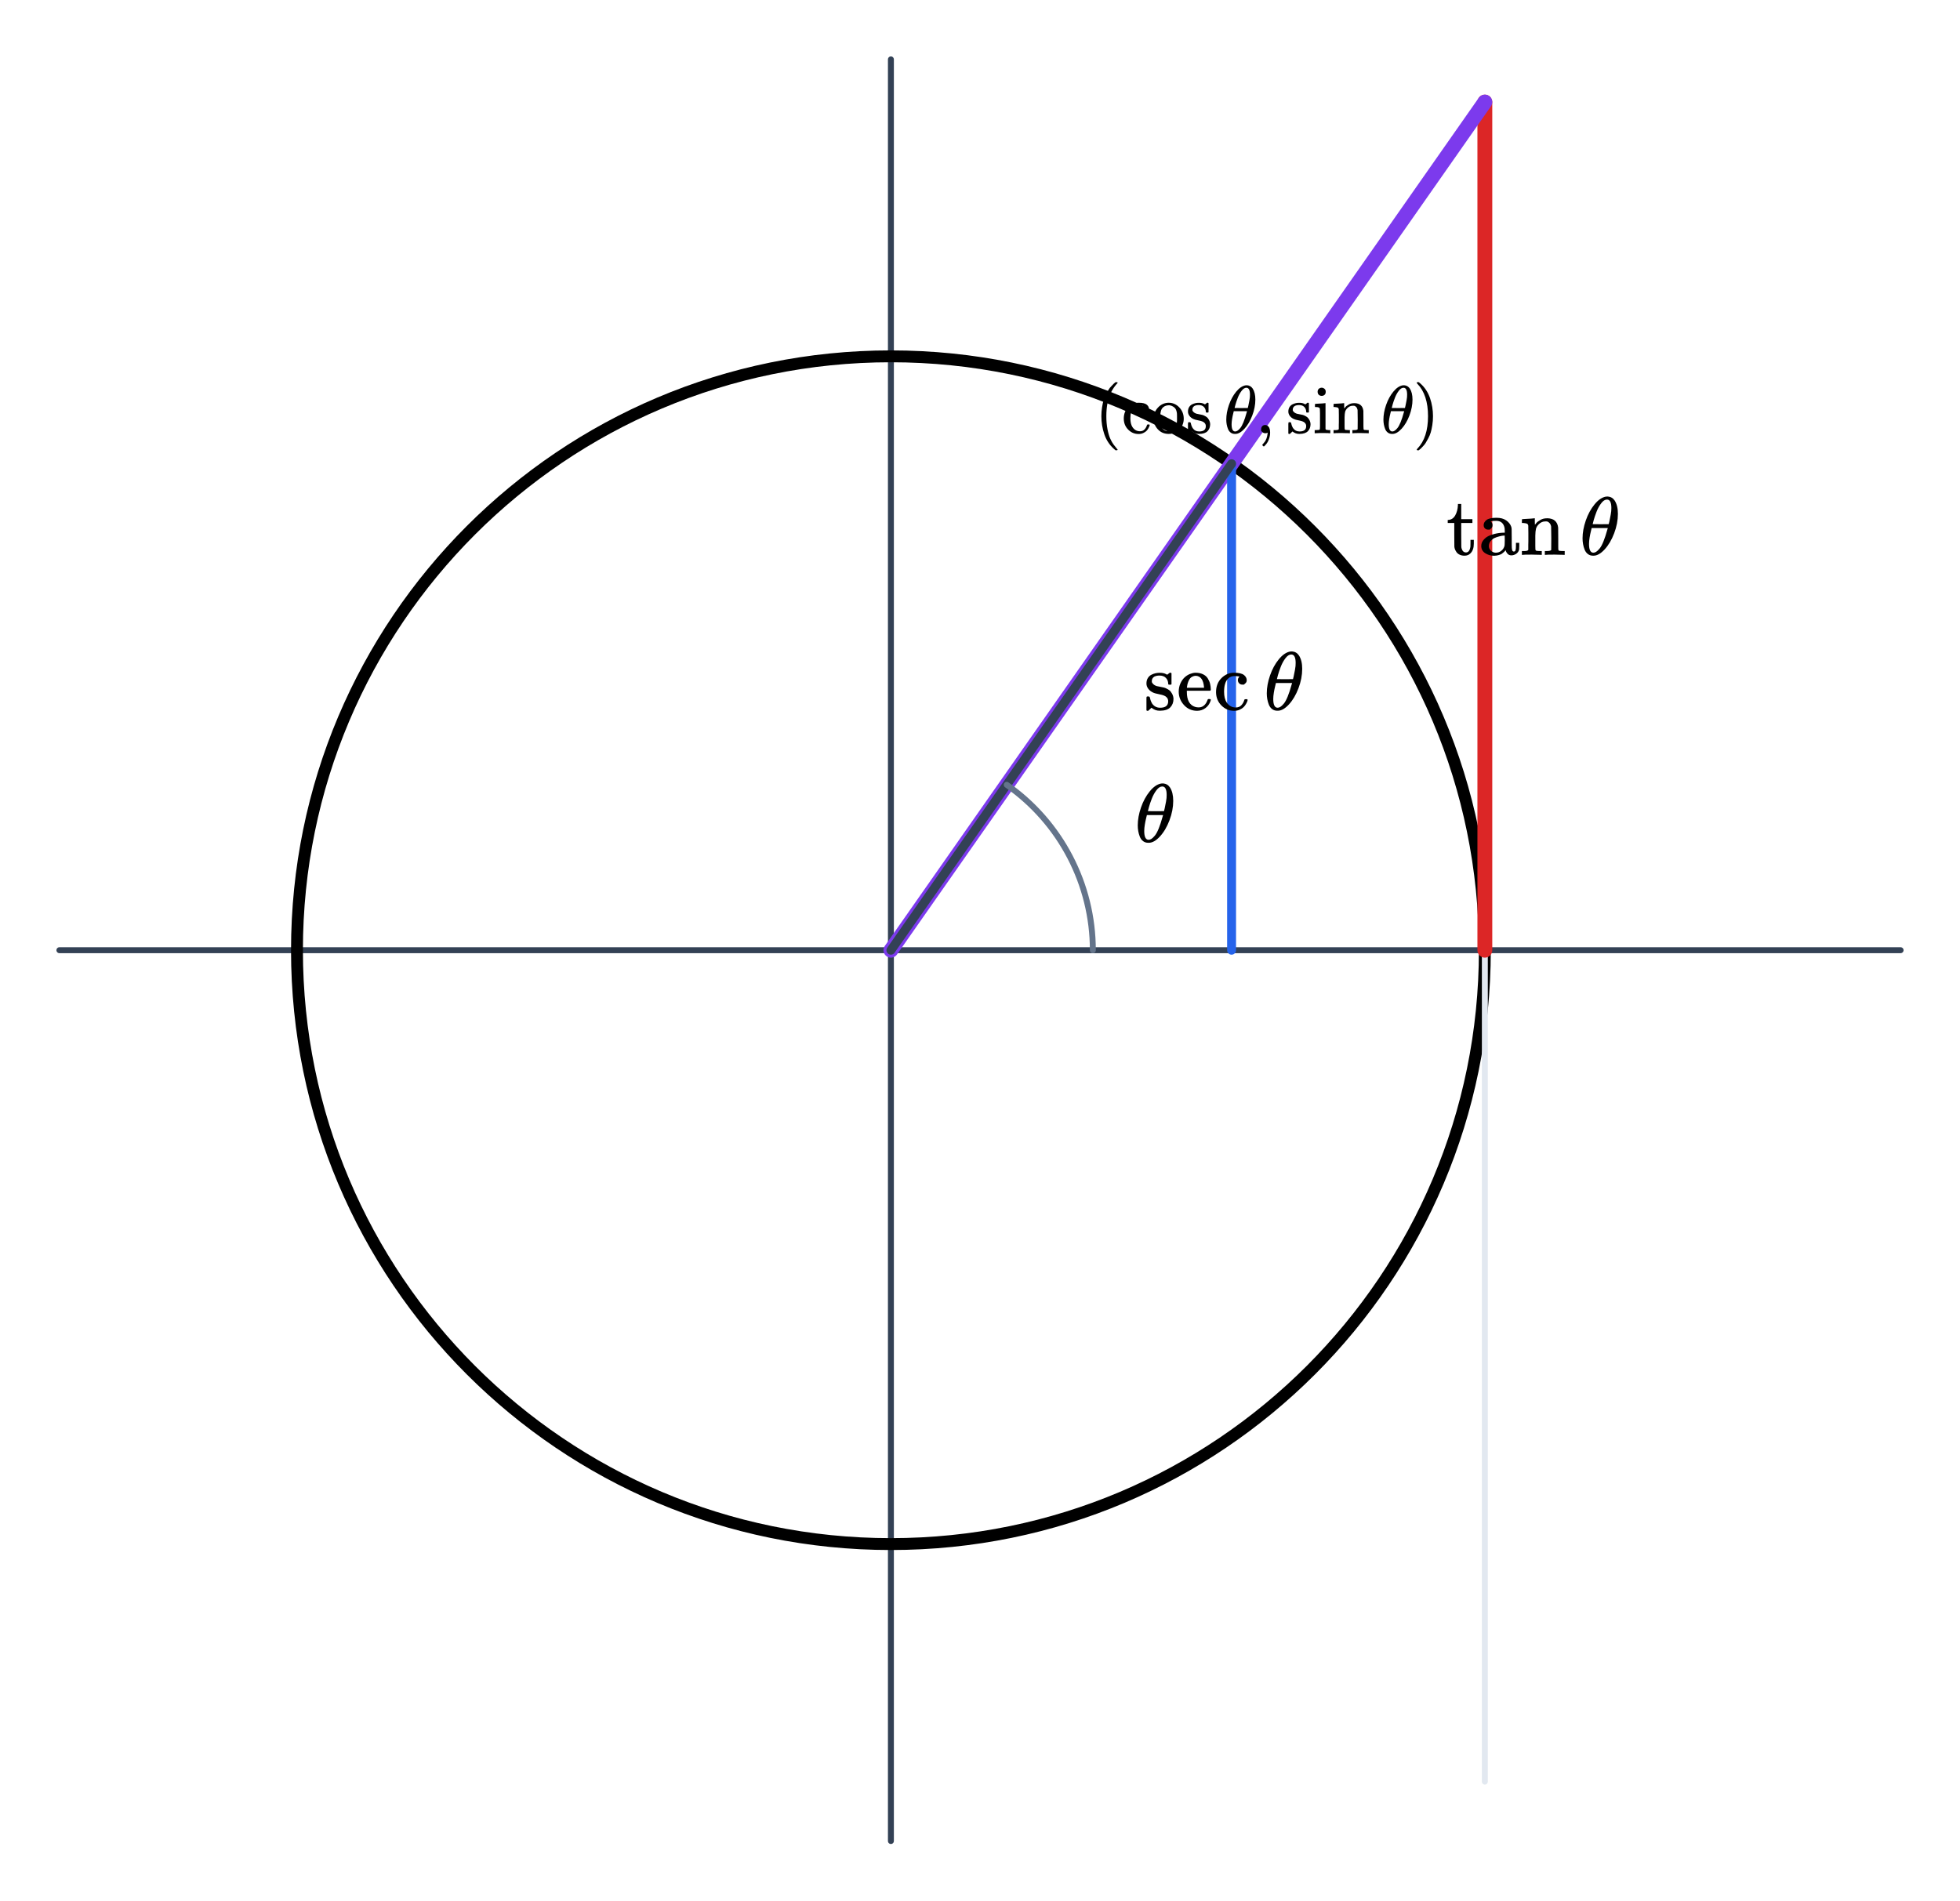
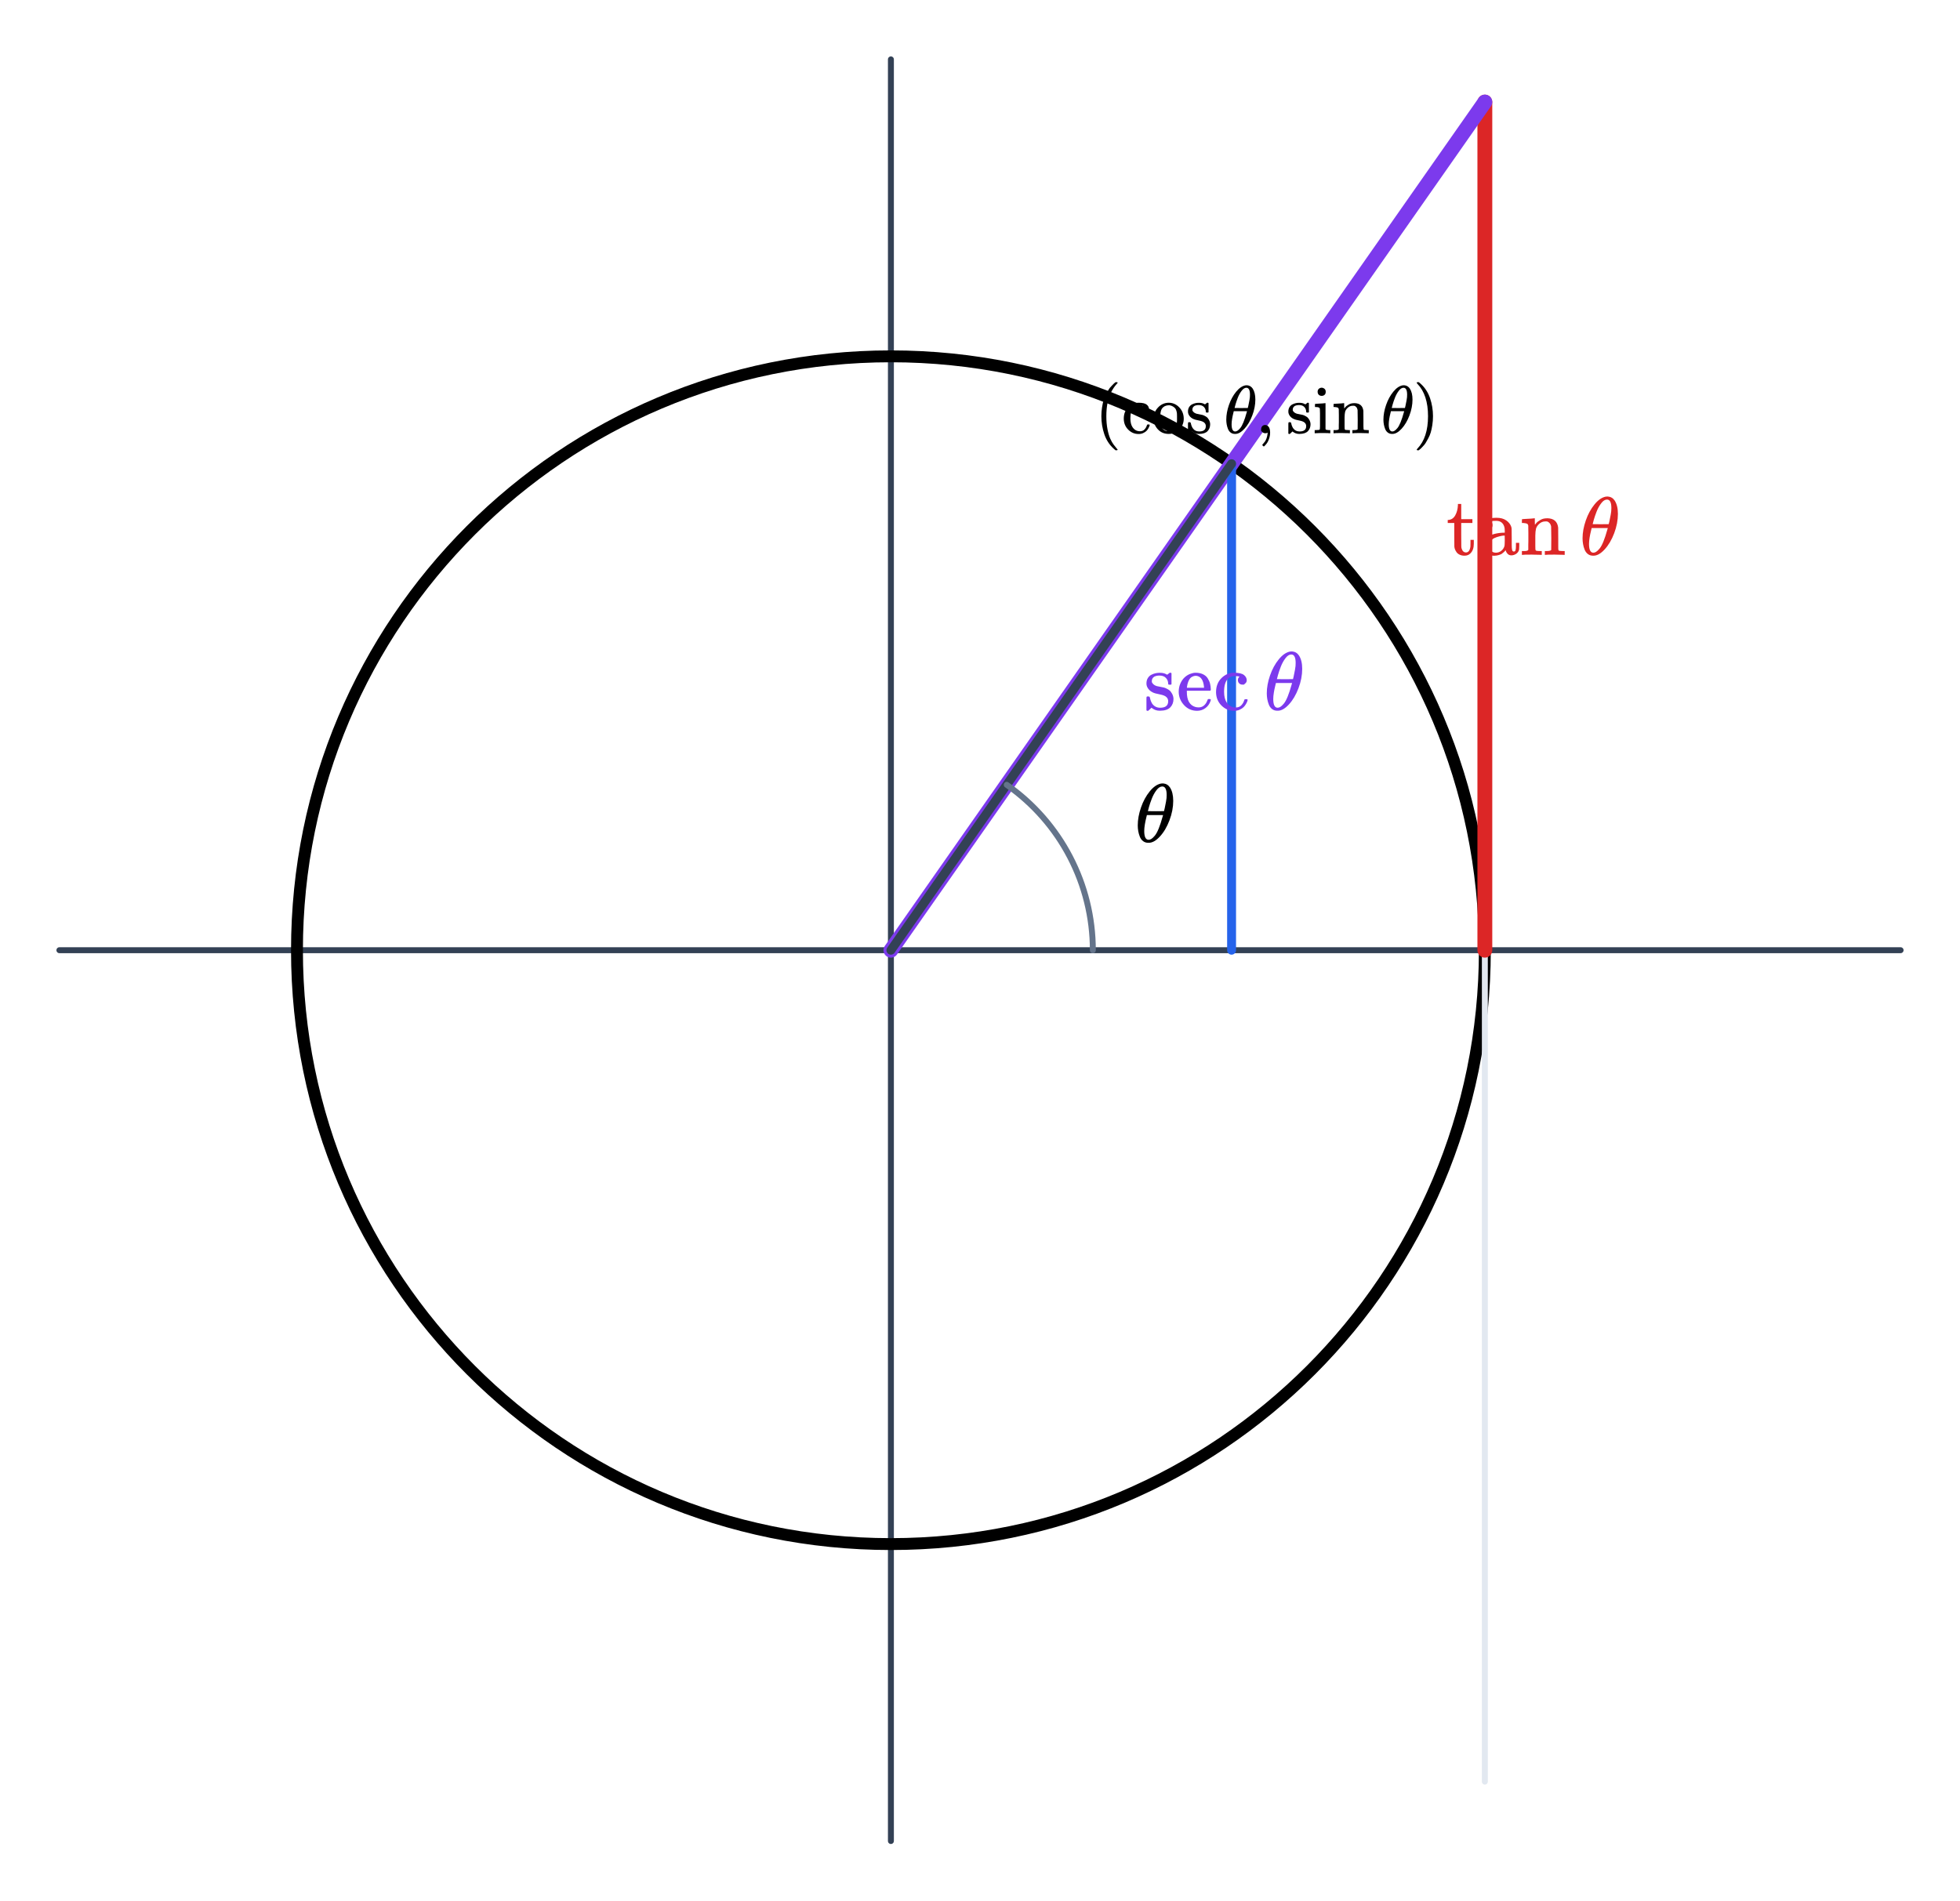
<svg xmlns="http://www.w3.org/2000/svg" width="330" height="320" viewBox="0 20 330 320">
  <line x1="10" y1="180" x2="320" y2="180" stroke="#334155" stroke-width="1" stroke-opacity="1" stroke-linecap="round" stroke-linejoin="round" fill="none" fill-opacity="1" opacity="1" />
  <line x1="150" y1="330" x2="150" y2="30" stroke="#334155" stroke-width="1" stroke-opacity="1" stroke-linecap="round" stroke-linejoin="round" fill="none" fill-opacity="1" opacity="1" />
  <circle r="100" stroke="#000000" stroke-width="2" stroke-opacity="1" stroke-linecap="round" stroke-linejoin="round" fill="none" fill-opacity="1" opacity="1" cx="150" cy="180" />
  <line x1="150" y1="180" x2="238.904" y2="53.031" stroke="#94a3b8" stroke-width="1" stroke-opacity="1" stroke-linecap="round" stroke-linejoin="round" fill="none" fill-opacity="1" opacity="1" />
  <line x1="250" y1="320" x2="250" y2="40" stroke="#e2e8f0" stroke-width="1" stroke-opacity="1" stroke-linecap="round" stroke-linejoin="round" fill="none" fill-opacity="1" opacity="1" />
  <line x1="250" y1="180" x2="250" y2="37.185" stroke="#dc2626" stroke-width="2.5" stroke-opacity="1" stroke-linecap="round" stroke-linejoin="round" fill="none" fill-opacity="1" opacity="1" />
  <line x1="150" y1="180" x2="250" y2="37.185" stroke="#7c3aed" stroke-width="2.5" stroke-opacity="1" stroke-linecap="round" stroke-linejoin="round" fill="none" fill-opacity="1" opacity="1" />
  <line x1="207.358" y1="98.085" x2="207.358" y2="180" stroke="#2563eb" stroke-width="1.5" stroke-opacity="1" stroke-linecap="round" stroke-linejoin="round" fill="none" fill-opacity="1" opacity="1" />
  <line x1="150" y1="180" x2="207.358" y2="98.085" stroke="#334155" stroke-width="1.5" stroke-opacity="1" stroke-linecap="round" stroke-linejoin="round" fill="none" fill-opacity="1" opacity="1" />
  <path d="M 184 180 A 34 34 0 0 0 169.502 152.149" stroke="#64748b" stroke-width="1" stroke-opacity="1" stroke-linecap="round" stroke-linejoin="round" fill="none" fill-opacity="1" opacity="1" />
-   <svg x="190.851" y="151.913" width="7" height="10" overflow="visible">
+   <svg x="190.851" y="151.913" width="7" height="10" overflow="visible" color="#000000">
    <svg style="vertical-align: -0.023ex;" width="100%" height="100%" role="img" focusable="false" viewBox="0 -705 469 715">
      <g stroke="currentColor" fill="currentColor" stroke-width="0" transform="scale(1,-1)">
        <g data-mml-node="math">
          <g data-mml-node="mi">
            <path data-c="1D703" d="M35 200Q35 302 74 415T180 610T319 704Q320 704 327 704T339 705Q393 701 423 656Q462 596 462 495Q462 380 417 261T302 66T168 -10H161Q125 -10 99 10T60 63T41 130T35 200ZM383 566Q383 668 330 668Q294 668 260 623T204 521T170 421T157 371Q206 370 254 370L351 371Q352 372 359 404T375 484T383 566ZM113 132Q113 26 166 26Q181 26 198 36T239 74T287 161T335 307L340 324H145Q145 321 136 286T120 208T113 132Z" />
          </g>
        </g>
      </g>
    </svg>
  </svg>
-   <svg x="243.5" y="103.593" width="29" height="10" overflow="visible">
+   <svg x="243.5" y="103.593" width="29" height="10" overflow="visible" color="#dc2626">
    <svg style="vertical-align: -0.025ex;" width="100%" height="100%" role="img" focusable="false" viewBox="0 -705 2080.7 716">
      <g stroke="currentColor" fill="currentColor" stroke-width="0" transform="scale(1,-1)">
        <g data-mml-node="math">
          <g data-mml-node="mi">
            <path data-c="74" d="M27 422Q80 426 109 478T141 600V615H181V431H316V385H181V241Q182 116 182 100T189 68Q203 29 238 29Q282 29 292 100Q293 108 293 146V181H333V146V134Q333 57 291 17Q264 -10 221 -10Q187 -10 162 2T124 33T105 68T98 100Q97 107 97 248V385H18V422H27Z" />
            <path data-c="61" d="M137 305T115 305T78 320T63 359Q63 394 97 421T218 448Q291 448 336 416T396 340Q401 326 401 309T402 194V124Q402 76 407 58T428 40Q443 40 448 56T453 109V145H493V106Q492 66 490 59Q481 29 455 12T400 -6T353 12T329 54V58L327 55Q325 52 322 49T314 40T302 29T287 17T269 6T247 -2T221 -8T190 -11Q130 -11 82 20T34 107Q34 128 41 147T68 188T116 225T194 253T304 268H318V290Q318 324 312 340Q290 411 215 411Q197 411 181 410T156 406T148 403Q170 388 170 359Q170 334 154 320ZM126 106Q126 75 150 51T209 26Q247 26 276 49T315 109Q317 116 318 175Q318 233 317 233Q309 233 296 232T251 223T193 203T147 166T126 106Z" transform="translate(389,0)" />
            <path data-c="6E" d="M41 46H55Q94 46 102 60V68Q102 77 102 91T102 122T103 161T103 203Q103 234 103 269T102 328V351Q99 370 88 376T43 385H25V408Q25 431 27 431L37 432Q47 433 65 434T102 436Q119 437 138 438T167 441T178 442H181V402Q181 364 182 364T187 369T199 384T218 402T247 421T285 437Q305 442 336 442Q450 438 463 329Q464 322 464 190V104Q464 66 466 59T477 49Q498 46 526 46H542V0H534L510 1Q487 2 460 2T422 3Q319 3 310 0H302V46H318Q379 46 379 62Q380 64 380 200Q379 335 378 343Q372 371 358 385T334 402T308 404Q263 404 229 370Q202 343 195 315T187 232V168V108Q187 78 188 68T191 55T200 49Q221 46 249 46H265V0H257L234 1Q210 2 183 2T145 3Q42 3 33 0H25V46H41Z" transform="translate(889,0)" />
          </g>
          <g data-mml-node="mo" transform="translate(1445,0)">
            <path data-c="2061" d="" />
          </g>
          <g data-mml-node="mi" transform="translate(1611.7,0)">
            <path data-c="1D703" d="M35 200Q35 302 74 415T180 610T319 704Q320 704 327 704T339 705Q393 701 423 656Q462 596 462 495Q462 380 417 261T302 66T168 -10H161Q125 -10 99 10T60 63T41 130T35 200ZM383 566Q383 668 330 668Q294 668 260 623T204 521T170 421T157 371Q206 370 254 370L351 371Q352 372 359 404T375 484T383 566ZM113 132Q113 26 166 26Q181 26 198 36T239 74T287 161T335 307L340 324H145Q145 321 136 286T120 208T113 132Z" />
          </g>
        </g>
      </g>
    </svg>
  </svg>
-   <svg x="192.455" y="129.689" width="27" height="10" overflow="visible">
+   <svg x="192.455" y="129.689" width="27" height="10" overflow="visible" color="#7c3aed">
    <svg style="vertical-align: -0.025ex;" width="100%" height="100%" role="img" focusable="false" viewBox="0 -705 1917.7 716">
      <g stroke="currentColor" fill="currentColor" stroke-width="0" transform="scale(1,-1)">
        <g data-mml-node="math">
          <g data-mml-node="mi">
            <path data-c="73" d="M295 316Q295 356 268 385T190 414Q154 414 128 401Q98 382 98 349Q97 344 98 336T114 312T157 287Q175 282 201 278T245 269T277 256Q294 248 310 236T342 195T359 133Q359 71 321 31T198 -10H190Q138 -10 94 26L86 19L77 10Q71 4 65 -1L54 -11H46H42Q39 -11 33 -5V74V132Q33 153 35 157T45 162H54Q66 162 70 158T75 146T82 119T101 77Q136 26 198 26Q295 26 295 104Q295 133 277 151Q257 175 194 187T111 210Q75 227 54 256T33 318Q33 357 50 384T93 424T143 442T187 447H198Q238 447 268 432L283 424L292 431Q302 440 314 448H322H326Q329 448 335 442V310L329 304H301Q295 310 295 316Z" />
            <path data-c="65" d="M28 218Q28 273 48 318T98 391T163 433T229 448Q282 448 320 430T378 380T406 316T415 245Q415 238 408 231H126V216Q126 68 226 36Q246 30 270 30Q312 30 342 62Q359 79 369 104L379 128Q382 131 395 131H398Q415 131 415 121Q415 117 412 108Q393 53 349 21T250 -11Q155 -11 92 58T28 218ZM333 275Q322 403 238 411H236Q228 411 220 410T195 402T166 381T143 340T127 274V267H333V275Z" transform="translate(394,0)" />
            <path data-c="63" d="M370 305T349 305T313 320T297 358Q297 381 312 396Q317 401 317 402T307 404Q281 408 258 408Q209 408 178 376Q131 329 131 219Q131 137 162 90Q203 29 272 29Q313 29 338 55T374 117Q376 125 379 127T395 129H409Q415 123 415 120Q415 116 411 104T395 71T366 33T318 2T249 -11Q163 -11 99 53T34 214Q34 318 99 383T250 448T370 421T404 357Q404 334 387 320Z" transform="translate(838,0)" />
          </g>
          <g data-mml-node="mo" transform="translate(1282,0)">
            <path data-c="2061" d="" />
          </g>
          <g data-mml-node="mi" transform="translate(1448.7,0)">
            <path data-c="1D703" d="M35 200Q35 302 74 415T180 610T319 704Q320 704 327 704T339 705Q393 701 423 656Q462 596 462 495Q462 380 417 261T302 66T168 -10H161Q125 -10 99 10T60 63T41 130T35 200ZM383 566Q383 668 330 668Q294 668 260 623T204 521T170 421T157 371Q206 370 254 370L351 371Q352 372 359 404T375 484T383 566ZM113 132Q113 26 166 26Q181 26 198 36T239 74T287 161T335 307L340 324H145Q145 321 136 286T120 208T113 132Z" />
          </g>
        </g>
      </g>
    </svg>
  </svg>
-   <svg x="184.358" y="84.085" width="58" height="12" overflow="visible">
+   <svg x="184.358" y="84.085" width="58" height="12" overflow="visible" color="#000000">
    <svg style="vertical-align: -0.566ex;" width="100%" height="100%" role="img" focusable="false" viewBox="0 -750 5060 1000">
      <g stroke="currentColor" fill="currentColor" stroke-width="0" transform="scale(1,-1)">
        <g data-mml-node="math">
          <g data-mml-node="mo">
            <path data-c="28" d="M94 250Q94 319 104 381T127 488T164 576T202 643T244 695T277 729T302 750H315H319Q333 750 333 741Q333 738 316 720T275 667T226 581T184 443T167 250T184 58T225 -81T274 -167T316 -220T333 -241Q333 -250 318 -250H315H302L274 -226Q180 -141 137 -14T94 250Z" />
          </g>
          <g data-mml-node="mi" transform="translate(389,0)">
            <path data-c="63" d="M370 305T349 305T313 320T297 358Q297 381 312 396Q317 401 317 402T307 404Q281 408 258 408Q209 408 178 376Q131 329 131 219Q131 137 162 90Q203 29 272 29Q313 29 338 55T374 117Q376 125 379 127T395 129H409Q415 123 415 120Q415 116 411 104T395 71T366 33T318 2T249 -11Q163 -11 99 53T34 214Q34 318 99 383T250 448T370 421T404 357Q404 334 387 320Z" />
            <path data-c="6F" d="M28 214Q28 309 93 378T250 448Q340 448 405 380T471 215Q471 120 407 55T250 -10Q153 -10 91 57T28 214ZM250 30Q372 30 372 193V225V250Q372 272 371 288T364 326T348 362T317 390T268 410Q263 411 252 411Q222 411 195 399Q152 377 139 338T126 246V226Q126 130 145 91Q177 30 250 30Z" transform="translate(444,0)" />
            <path data-c="73" d="M295 316Q295 356 268 385T190 414Q154 414 128 401Q98 382 98 349Q97 344 98 336T114 312T157 287Q175 282 201 278T245 269T277 256Q294 248 310 236T342 195T359 133Q359 71 321 31T198 -10H190Q138 -10 94 26L86 19L77 10Q71 4 65 -1L54 -11H46H42Q39 -11 33 -5V74V132Q33 153 35 157T45 162H54Q66 162 70 158T75 146T82 119T101 77Q136 26 198 26Q295 26 295 104Q295 133 277 151Q257 175 194 187T111 210Q75 227 54 256T33 318Q33 357 50 384T93 424T143 442T187 447H198Q238 447 268 432L283 424L292 431Q302 440 314 448H322H326Q329 448 335 442V310L329 304H301Q295 310 295 316Z" transform="translate(944,0)" />
          </g>
          <g data-mml-node="mo" transform="translate(1727,0)">
            <path data-c="2061" d="" />
          </g>
          <g data-mml-node="mi" transform="translate(1893.7,0)">
            <path data-c="1D703" d="M35 200Q35 302 74 415T180 610T319 704Q320 704 327 704T339 705Q393 701 423 656Q462 596 462 495Q462 380 417 261T302 66T168 -10H161Q125 -10 99 10T60 63T41 130T35 200ZM383 566Q383 668 330 668Q294 668 260 623T204 521T170 421T157 371Q206 370 254 370L351 371Q352 372 359 404T375 484T383 566ZM113 132Q113 26 166 26Q181 26 198 36T239 74T287 161T335 307L340 324H145Q145 321 136 286T120 208T113 132Z" />
          </g>
          <g data-mml-node="mo" transform="translate(2362.7,0)">
            <path data-c="2C" d="M78 35T78 60T94 103T137 121Q165 121 187 96T210 8Q210 -27 201 -60T180 -117T154 -158T130 -185T117 -194Q113 -194 104 -185T95 -172Q95 -168 106 -156T131 -126T157 -76T173 -3V9L172 8Q170 7 167 6T161 3T152 1T140 0Q113 0 96 17Z" />
          </g>
          <g data-mml-node="mi" transform="translate(2807.3,0)">
            <path data-c="73" d="M295 316Q295 356 268 385T190 414Q154 414 128 401Q98 382 98 349Q97 344 98 336T114 312T157 287Q175 282 201 278T245 269T277 256Q294 248 310 236T342 195T359 133Q359 71 321 31T198 -10H190Q138 -10 94 26L86 19L77 10Q71 4 65 -1L54 -11H46H42Q39 -11 33 -5V74V132Q33 153 35 157T45 162H54Q66 162 70 158T75 146T82 119T101 77Q136 26 198 26Q295 26 295 104Q295 133 277 151Q257 175 194 187T111 210Q75 227 54 256T33 318Q33 357 50 384T93 424T143 442T187 447H198Q238 447 268 432L283 424L292 431Q302 440 314 448H322H326Q329 448 335 442V310L329 304H301Q295 310 295 316Z" />
            <path data-c="69" d="M69 609Q69 637 87 653T131 669Q154 667 171 652T188 609Q188 579 171 564T129 549Q104 549 87 564T69 609ZM247 0Q232 3 143 3Q132 3 106 3T56 1L34 0H26V46H42Q70 46 91 49Q100 53 102 60T104 102V205V293Q104 345 102 359T88 378Q74 385 41 385H30V408Q30 431 32 431L42 432Q52 433 70 434T106 436Q123 437 142 438T171 441T182 442H185V62Q190 52 197 50T232 46H255V0H247Z" transform="translate(394,0)" />
            <path data-c="6E" d="M41 46H55Q94 46 102 60V68Q102 77 102 91T102 122T103 161T103 203Q103 234 103 269T102 328V351Q99 370 88 376T43 385H25V408Q25 431 27 431L37 432Q47 433 65 434T102 436Q119 437 138 438T167 441T178 442H181V402Q181 364 182 364T187 369T199 384T218 402T247 421T285 437Q305 442 336 442Q450 438 463 329Q464 322 464 190V104Q464 66 466 59T477 49Q498 46 526 46H542V0H534L510 1Q487 2 460 2T422 3Q319 3 310 0H302V46H318Q379 46 379 62Q380 64 380 200Q379 335 378 343Q372 371 358 385T334 402T308 404Q263 404 229 370Q202 343 195 315T187 232V168V108Q187 78 188 68T191 55T200 49Q221 46 249 46H265V0H257L234 1Q210 2 183 2T145 3Q42 3 33 0H25V46H41Z" transform="translate(672,0)" />
          </g>
          <g data-mml-node="mo" transform="translate(4035.3,0)">
            <path data-c="2061" d="" />
          </g>
          <g data-mml-node="mi" transform="translate(4202,0)">
            <path data-c="1D703" d="M35 200Q35 302 74 415T180 610T319 704Q320 704 327 704T339 705Q393 701 423 656Q462 596 462 495Q462 380 417 261T302 66T168 -10H161Q125 -10 99 10T60 63T41 130T35 200ZM383 566Q383 668 330 668Q294 668 260 623T204 521T170 421T157 371Q206 370 254 370L351 371Q352 372 359 404T375 484T383 566ZM113 132Q113 26 166 26Q181 26 198 36T239 74T287 161T335 307L340 324H145Q145 321 136 286T120 208T113 132Z" />
          </g>
          <g data-mml-node="mo" transform="translate(4671,0)">
            <path data-c="29" d="M60 749L64 750Q69 750 74 750H86L114 726Q208 641 251 514T294 250Q294 182 284 119T261 12T224 -76T186 -143T145 -194T113 -227T90 -246Q87 -249 86 -250H74Q66 -250 63 -250T58 -247T55 -238Q56 -237 66 -225Q221 -64 221 250T66 725Q56 737 55 738Q55 746 60 749Z" />
          </g>
        </g>
      </g>
    </svg>
  </svg>
</svg>
